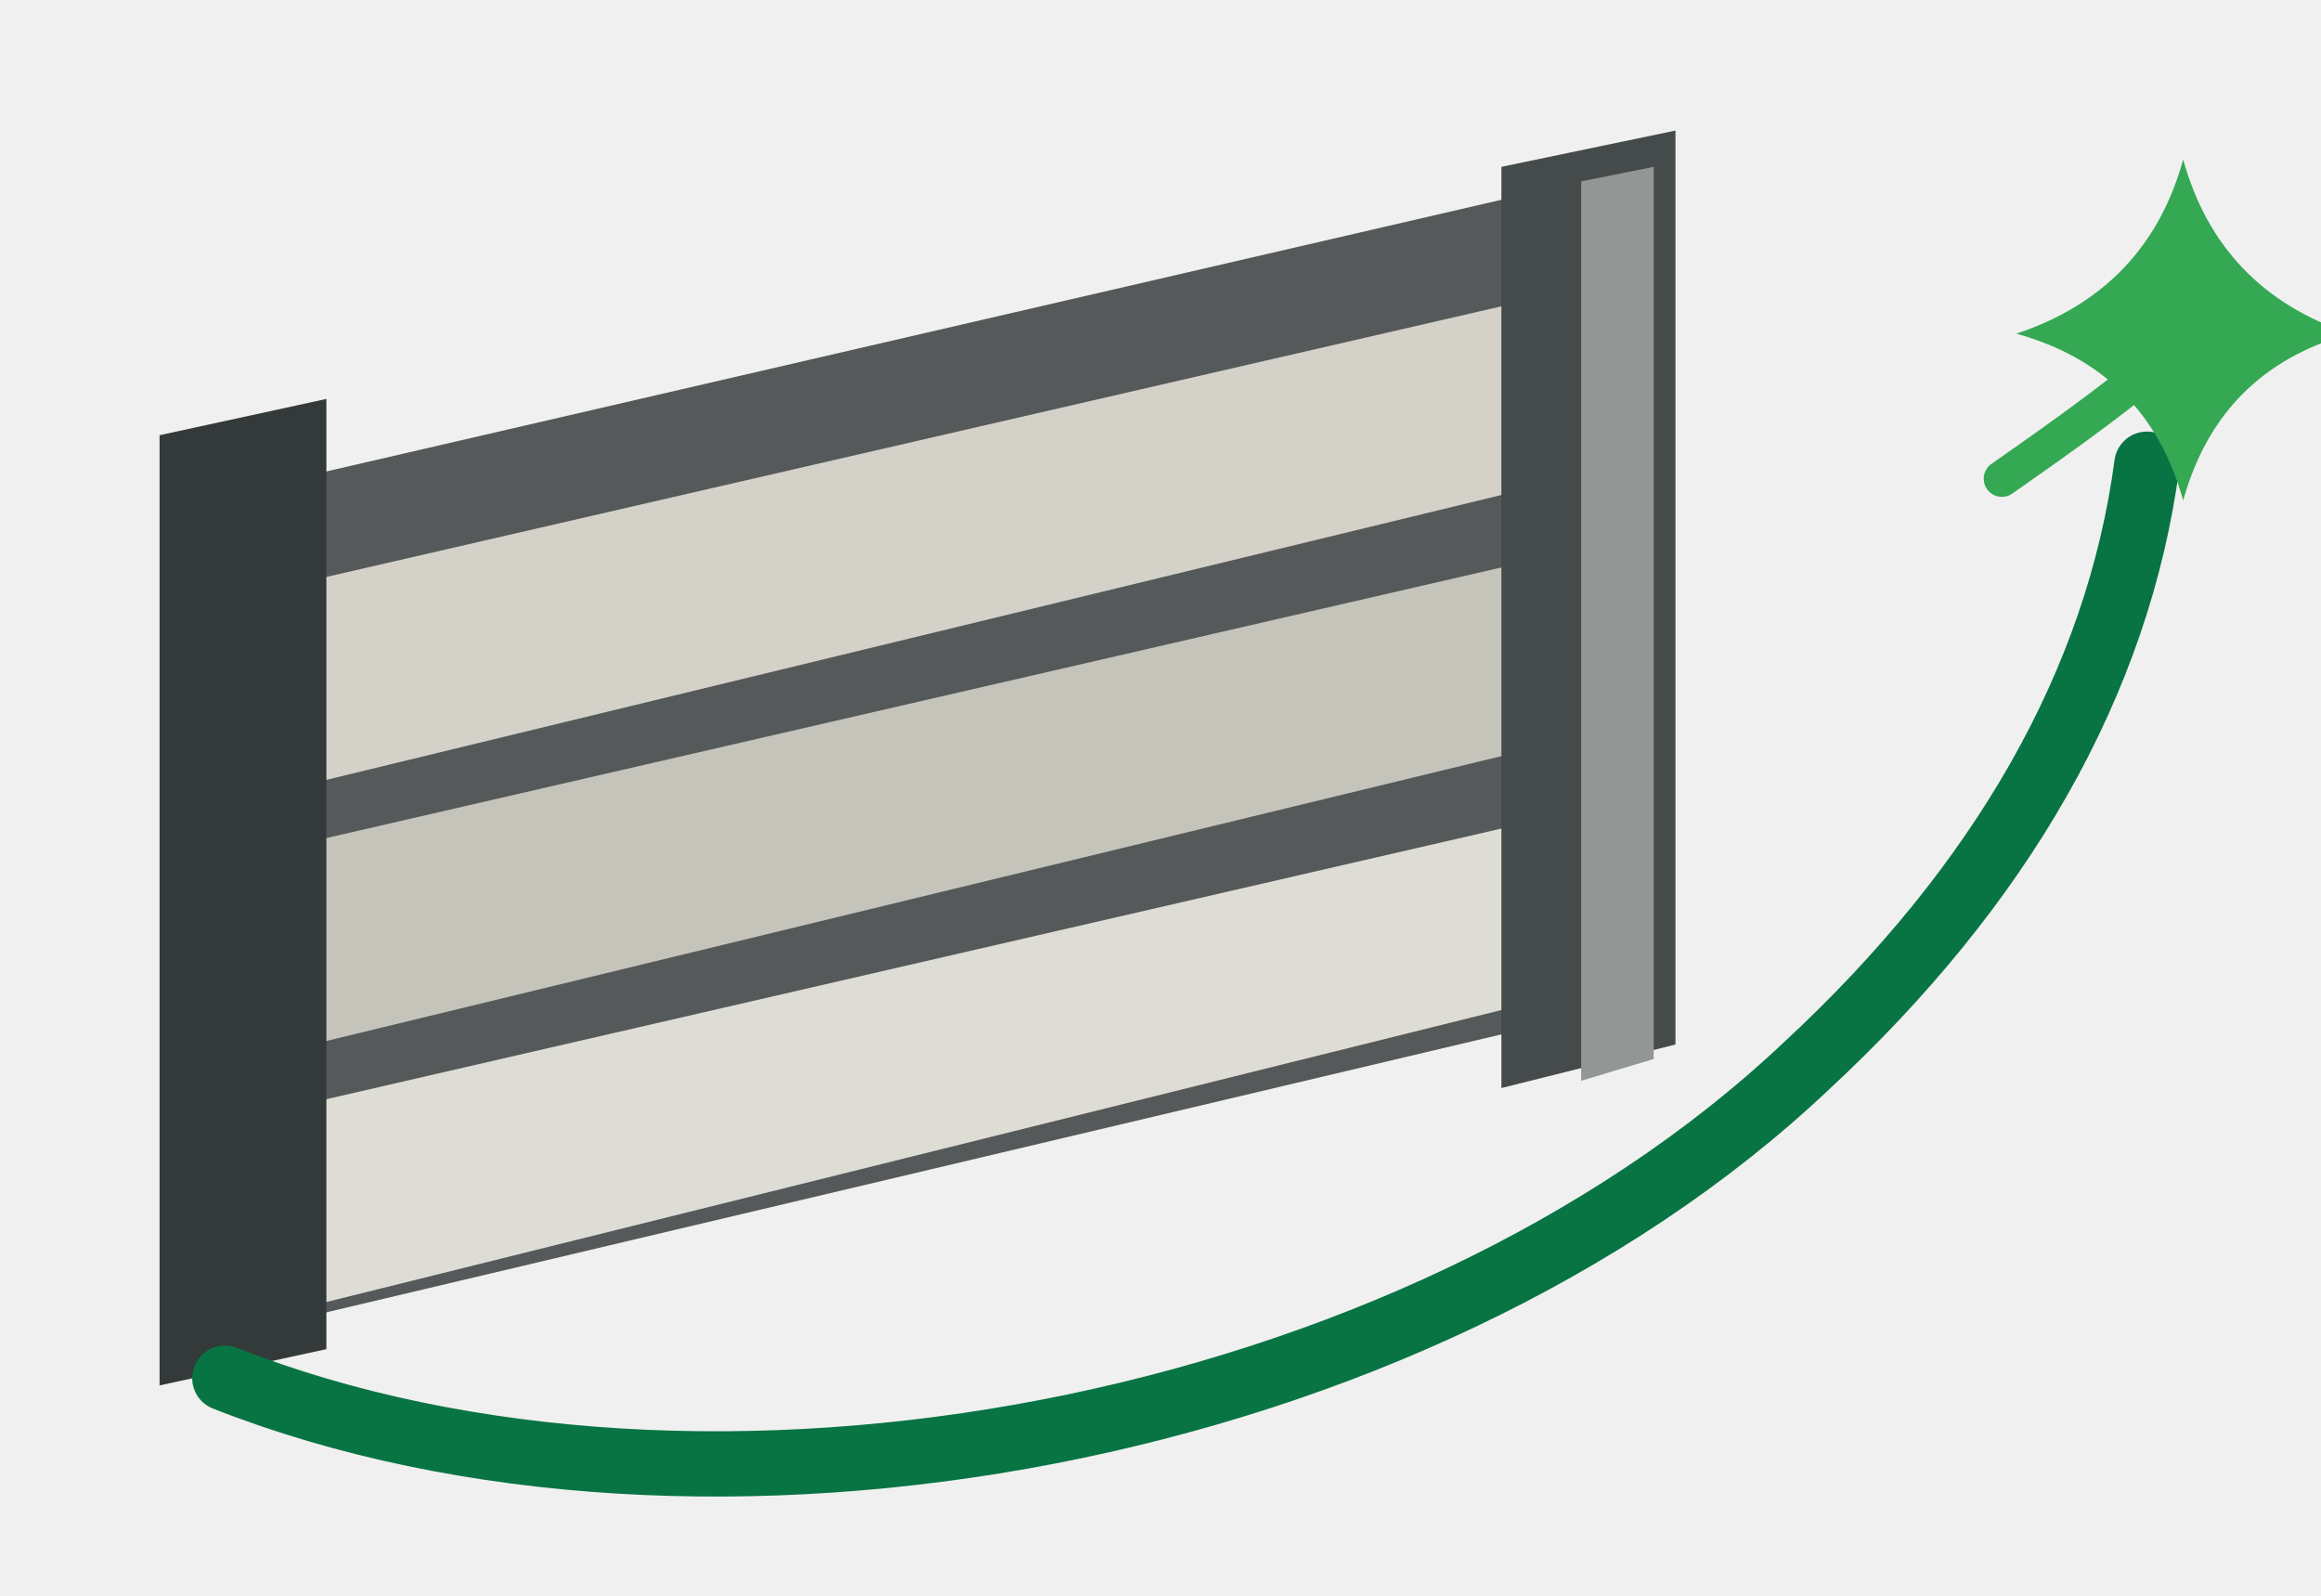
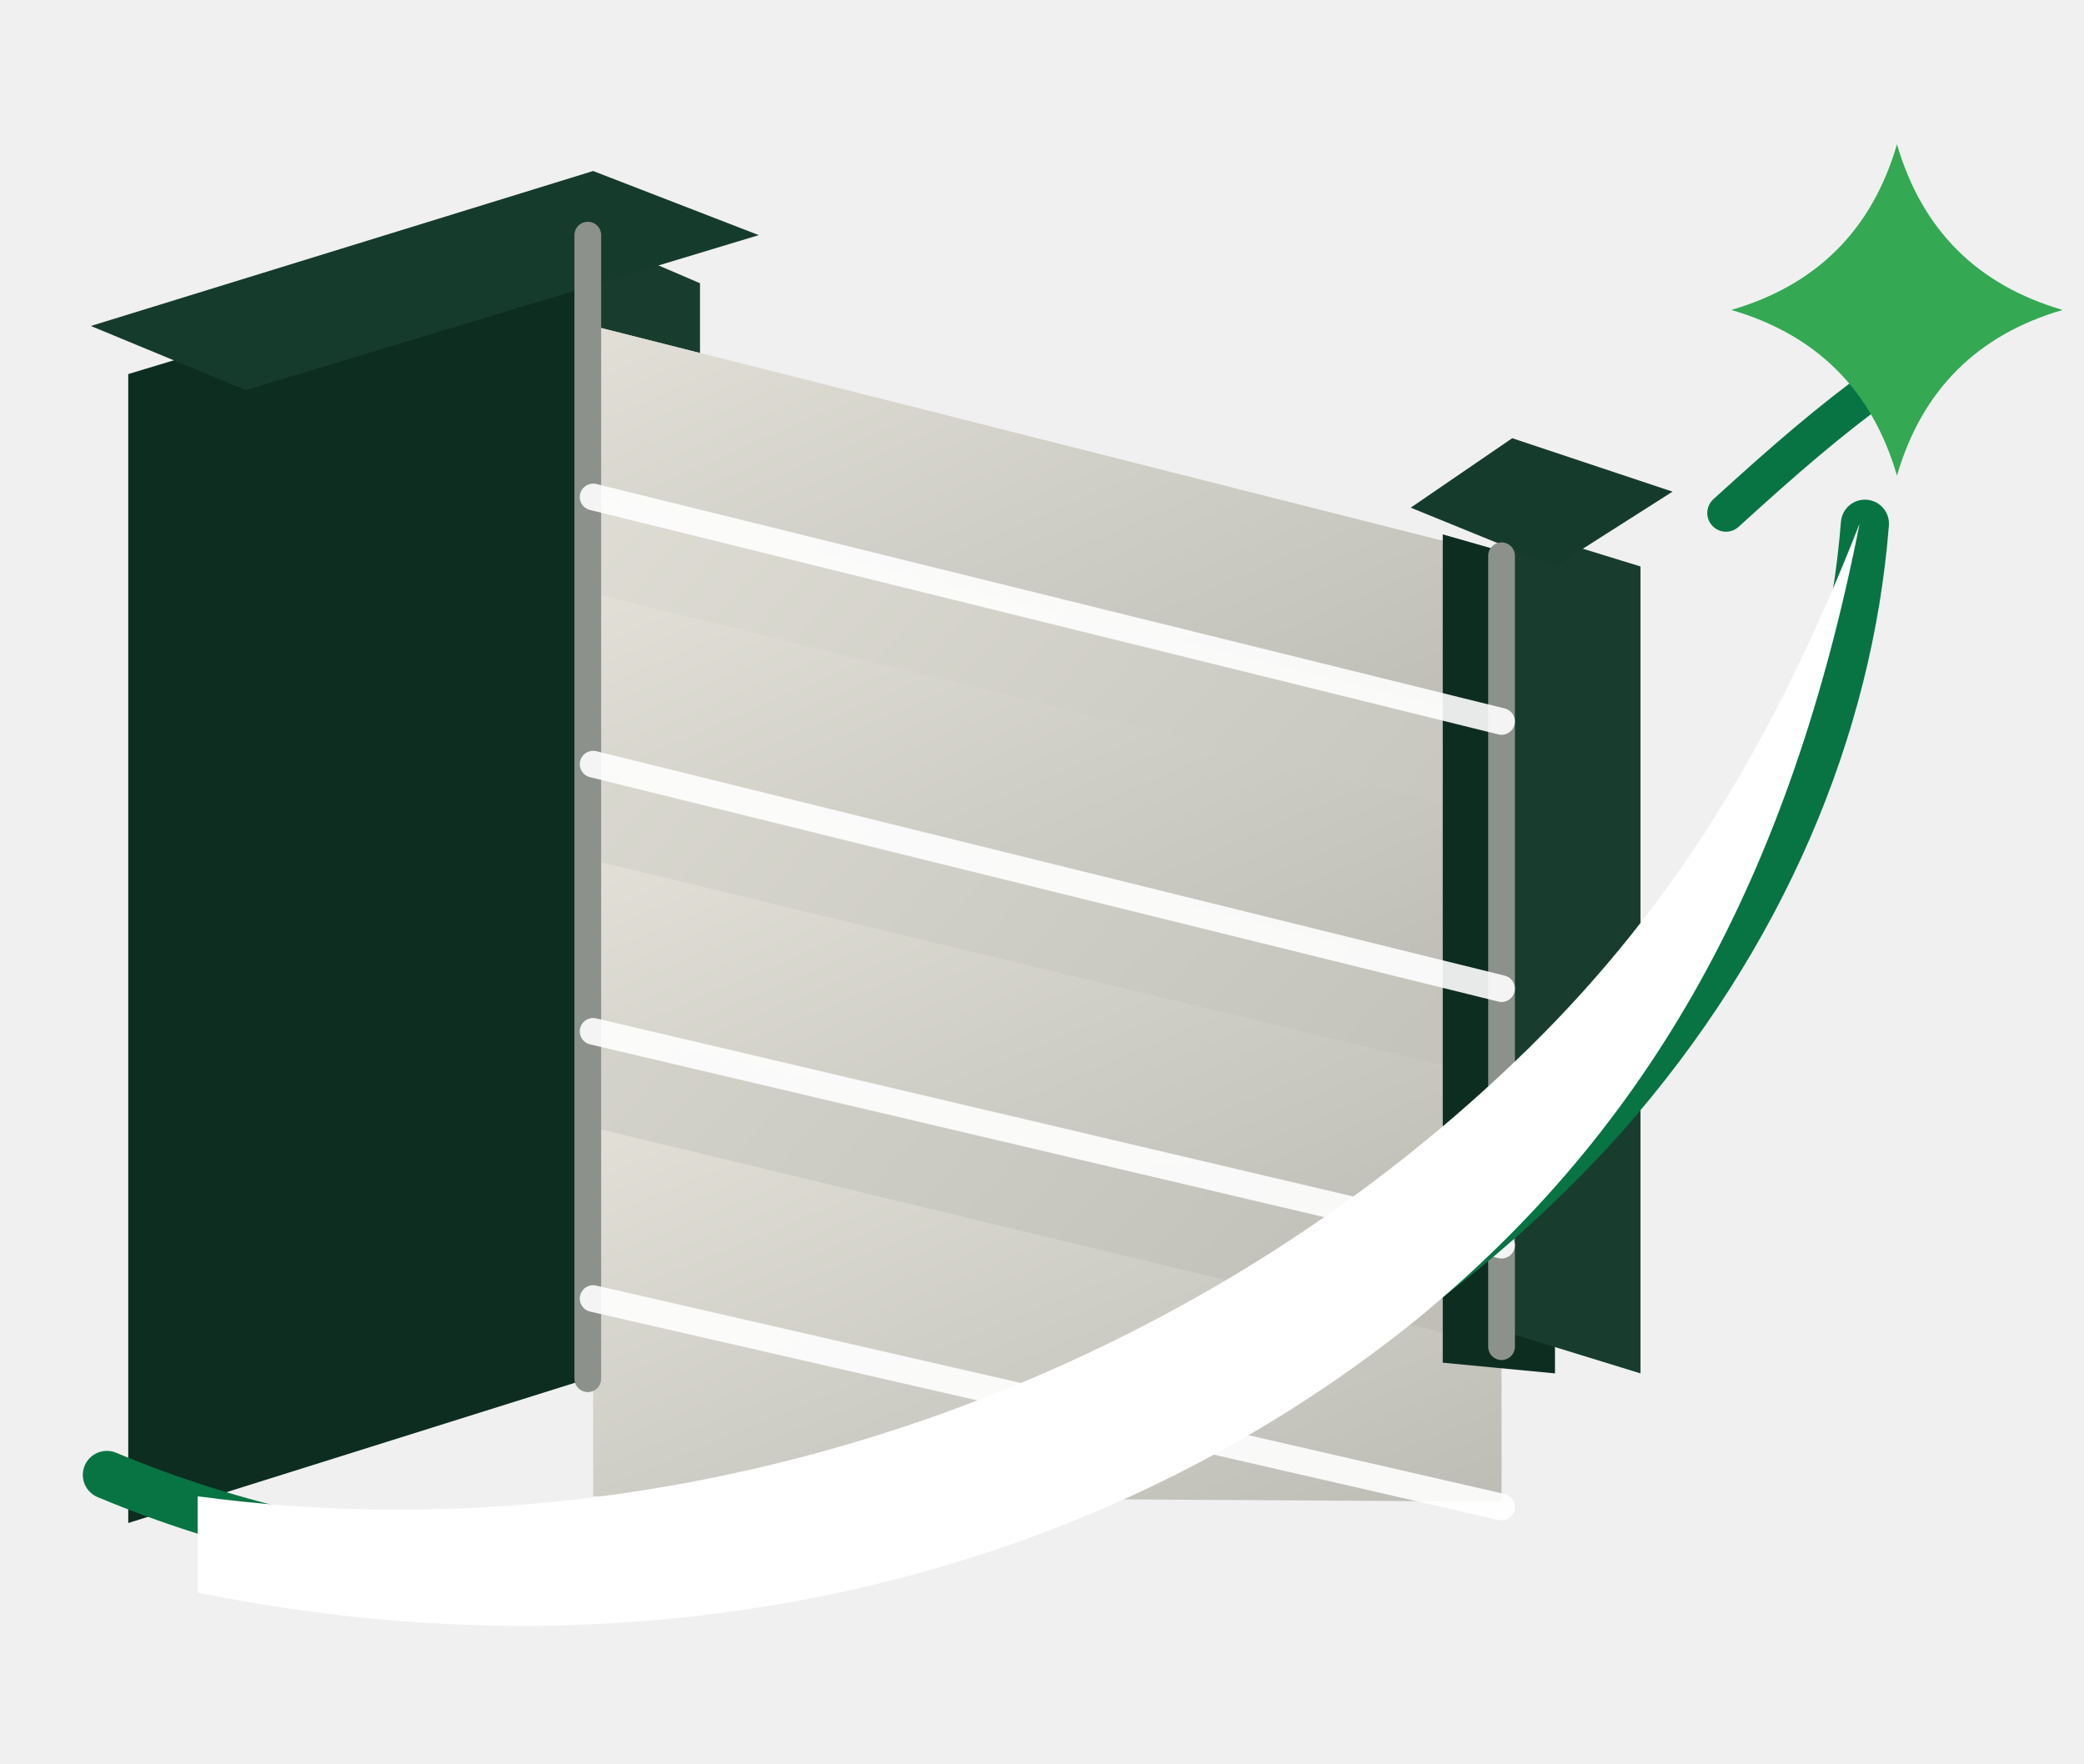
- <svg xmlns="http://www.w3.org/2000/svg" viewBox="0 0 320 220" role="img" aria-labelledby="title">
+ <svg xmlns="http://www.w3.org/2000/svg" viewBox="0 0 390 330" role="img" aria-labelledby="title">
  <g stroke-linejoin="round" stroke-linecap="round">
-     <path d="M32 68 218 25v115L32 184Z" fill="#55595a" />
-     <path d="M43 80 208 42v26L43 108Z" fill="#d3d1c8" />
-     <path d="M43 116 208 78v26L43 144Z" fill="#c5c4bb" />
-     <path d="M43 152 208 114v25L43 180Z" fill="#deddd5" />
-     <path d="M22 60 45 55v131l-23 5Z" fill="#34393a" />
-     <path d="m207 23 24-5v126l-24 6Z" fill="#454a4b" />
-     <path d="m218 25 10-2v123l-10 3Z" fill="#929695" />
-     <path d="M31 190c66 26 164 8 218-43 27-25 43-53 47-83" fill="none" stroke="#087443" stroke-width="9" />
-     <path d="M276 66c10-7 17-12 25-19" fill="none" stroke="#34a853" stroke-width="5" />
-     <path d="M301 22q5 18 23 24-18 5-23 23-5-18-23-23 18-6 23-24Z" fill="#34a853" stroke="none" />
+     <defs>
+       <linearGradient id="concrete" x1="0" y1="0" x2="1" y2="1">
+         <stop stop-color="#e1dfd6" />
+         <stop offset="1" stop-color="#bdbdb6" />
+       </linearGradient>
+     </defs>
+     <path d="M24 70 110 44v214l-86 27Z" fill="#0d2d21" />
+     <path d="m110 44 21 9v206l-21-1Z" fill="#183d2e" />
+     <path d="m17 61 94-29 31 12-96 29Z" fill="#153b2d" />
+     <path d="M111 61 281 104v148l-170 0Z" fill="url(#concrete)" />
+     <path d="m111 61 170 43v31L111 93Z" fill="url(#concrete)" />
+     <path d="m111 111 170 42v31l-170-42Z" fill="url(#concrete)" />
+     <path d="m111 161 170 41v31l-170-41Z" fill="url(#concrete)" />
+     <path d="m111 211 170 41v29l-170-1Z" fill="url(#concrete)" />
+     <path d="m270 100 21 6v151l-21-2Z" fill="#0d2d21" />
+     <path d="m281 98 26 8v151l-26-8Z" fill="#183d2e" />
+     <path d="m264 95 19-13 30 10-22 14Z" fill="#153b2d" />
+     <path d="M110 44v214M281 104v148" fill="none" stroke="#8d918c" stroke-width="5" />
+     <path d="m111 93 170 42M111 143l170 42M111 193l170 40M111 243l170 39" fill="none" stroke="#ffffff" stroke-opacity=".9" stroke-width="5" />
+     <path d="M20 276c93 39 212 9 280-67 30-34 46-73 49-111" fill="none" stroke="#087443" stroke-width="9" />
+     <path d="M37 280c89 12 181-20 244-79 28-26 49-57 67-103-13 66-39 113-83 149-62 50-145 68-228 51Z" fill="#ffffff" />
+     <path d="M323 96c11-10 19-17 30-25" fill="none" stroke="#087443" stroke-width="7" />
+     <path d="M355 27q7 24 31 31-24 7-31 31-7-24-31-31 24-7 31-31Z" fill="#34a853" />
  </g>
</svg>
